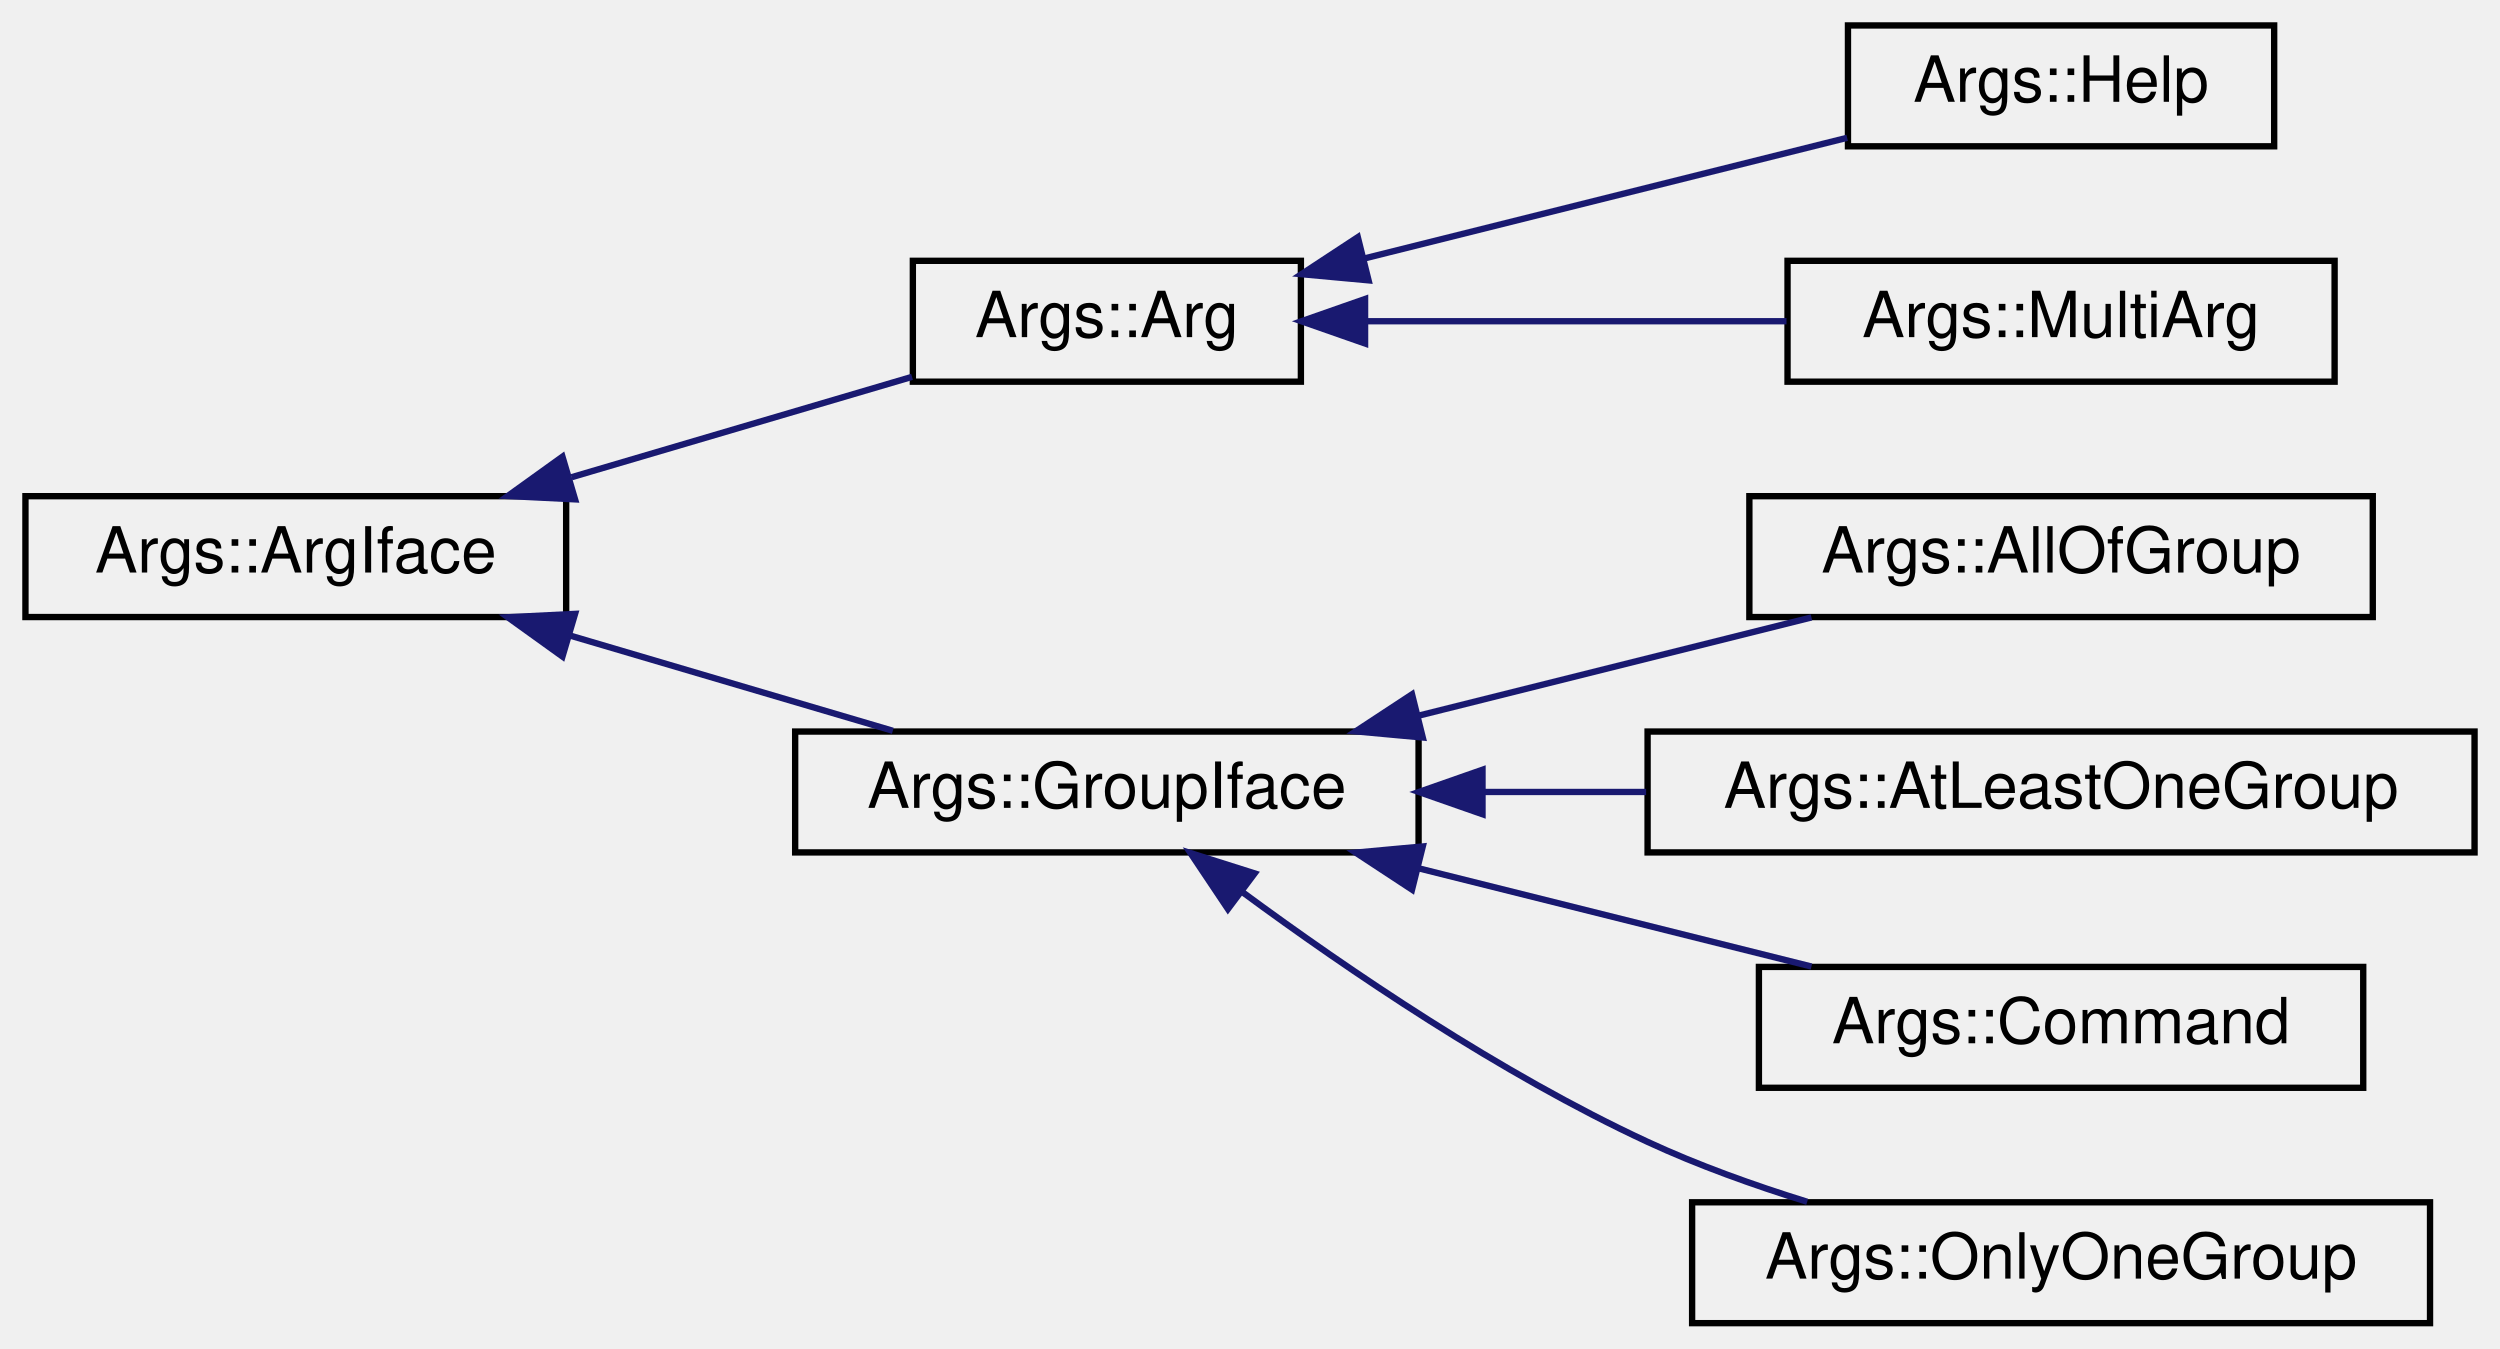
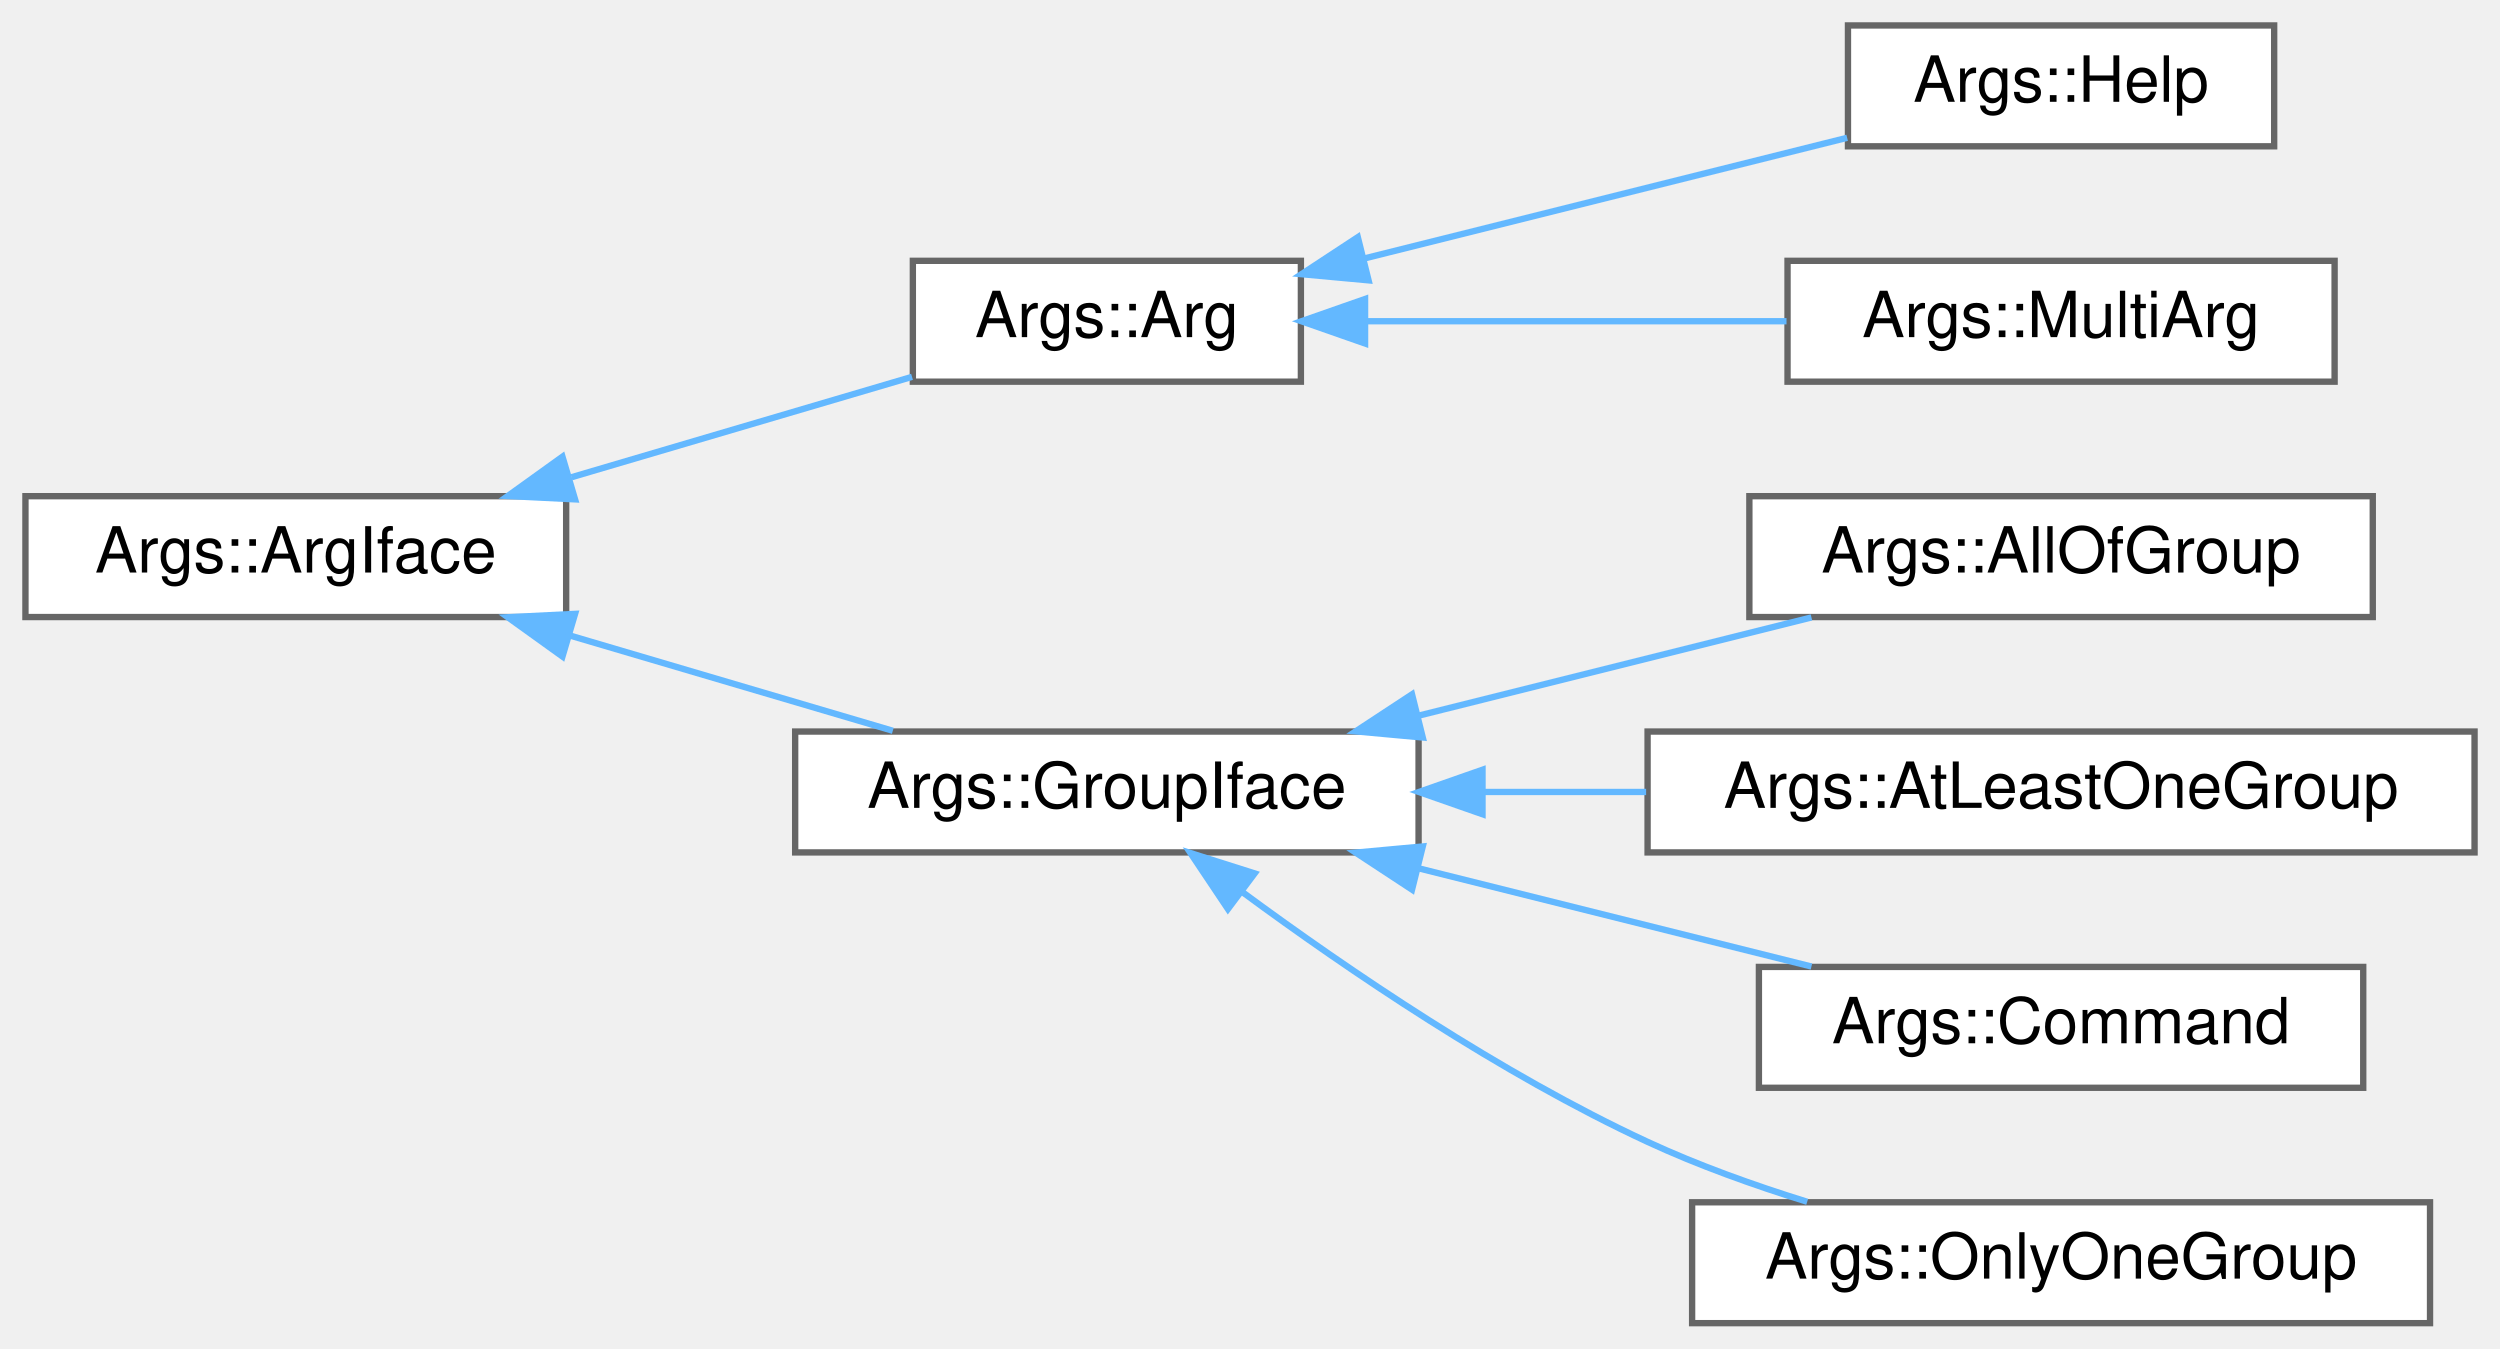
<svg xmlns="http://www.w3.org/2000/svg" xmlns:xlink="http://www.w3.org/1999/xlink" width="393pt" height="212pt" viewBox="0.00 0.00 393.00 212.00">
  <g id="graph0" class="graph" transform="scale(1 1) rotate(0) translate(4 208)">
-     <g id="node1" class="node">
-       <g id="a_node1">
+     <g id="Node000000" class="node">
+       <g id="a_Node000000">
        <a xlink:href="class_args_1_1_arg_iface.html" target="_top" xlink:title="Interface for arguments.">
-           <polygon fill="none" stroke="black" points="85,-130 0,-130 0,-111 85,-111 85,-130" />
+           <polygon fill="white" stroke="#666666" points="85,-130 0,-130 0,-111 85,-111 85,-130" />
          <text text-anchor="middle" x="42.5" y="-118" font-family="Helvetica,sans-Serif" font-size="10.00">Args::ArgIface</text>
        </a>
      </g>
    </g>
-     <g id="node2" class="node">
-       <g id="a_node2">
+     <g id="Node000001" class="node">
+       <g id="a_Node000001">
        <a xlink:href="class_args_1_1_arg.html" target="_top" xlink:title="Argument with one value that can be present only once in the command line.">
-           <polygon fill="none" stroke="black" points="200.5,-167 139.5,-167 139.5,-148 200.5,-148 200.5,-167" />
+           <polygon fill="white" stroke="#666666" points="200.5,-167 139.5,-167 139.5,-148 200.5,-148 200.5,-167" />
          <text text-anchor="middle" x="170" y="-155" font-family="Helvetica,sans-Serif" font-size="10.00">Args::Arg</text>
        </a>
      </g>
    </g>
-     <g id="edge1" class="edge">
-       <path fill="none" stroke="midnightblue" d="M85.84,-132.98C103.42,-138.17 123.4,-144.06 139.37,-148.76" />
-       <polygon fill="midnightblue" stroke="midnightblue" points="86.4,-129.5 75.82,-130.03 84.42,-136.21 86.4,-129.5" />
+     <g id="edge1_Node000000_Node000001" class="edge">
+       <g id="a_edge1_Node000000_Node000001">
+         <a xlink:title=" ">
+           <path fill="none" stroke="#63b8ff" d="M85.84,-132.98C103.42,-138.17 123.4,-144.06 139.37,-148.76" />
+           <polygon fill="#63b8ff" stroke="#63b8ff" points="86.4,-129.5 75.82,-130.03 84.42,-136.21 86.4,-129.5" />
+         </a>
+       </g>
    </g>
-     <g id="node5" class="node">
-       <g id="a_node5">
+     <g id="Node000004" class="node">
+       <g id="a_Node000004">
        <a xlink:href="class_args_1_1_group_iface.html" target="_top" xlink:title="Interface for the groups.">
-           <polygon fill="none" stroke="black" points="219,-93 121,-93 121,-74 219,-74 219,-93" />
+           <polygon fill="white" stroke="#666666" points="219,-93 121,-93 121,-74 219,-74 219,-93" />
          <text text-anchor="middle" x="170" y="-81" font-family="Helvetica,sans-Serif" font-size="10.00">Args::GroupIface</text>
        </a>
      </g>
    </g>
-     <g id="edge4" class="edge">
-       <path fill="none" stroke="midnightblue" d="M85.78,-108.04C102.28,-103.17 120.91,-97.68 136.35,-93.12" />
-       <polygon fill="midnightblue" stroke="midnightblue" points="84.42,-104.79 75.82,-110.97 86.4,-111.5 84.42,-104.79" />
+     <g id="edge4_Node000000_Node000004" class="edge">
+       <g id="a_edge4_Node000000_Node000004">
+         <a xlink:title=" ">
+           <path fill="none" stroke="#63b8ff" d="M85.78,-108.04C102.28,-103.17 120.91,-97.68 136.35,-93.12" />
+           <polygon fill="#63b8ff" stroke="#63b8ff" points="84.42,-104.79 75.82,-110.97 86.4,-111.5 84.42,-104.79" />
+         </a>
+       </g>
    </g>
-     <g id="node3" class="node">
-       <g id="a_node3">
+     <g id="Node000002" class="node">
+       <g id="a_Node000002">
        <a xlink:href="class_args_1_1_help.html" target="_top" xlink:title="Help argument.">
-           <polygon fill="none" stroke="black" points="353.5,-204 286.5,-204 286.5,-185 353.5,-185 353.5,-204" />
+           <polygon fill="white" stroke="#666666" points="353.5,-204 286.5,-204 286.5,-185 353.5,-185 353.5,-204" />
          <text text-anchor="middle" x="320" y="-192" font-family="Helvetica,sans-Serif" font-size="10.00">Args::Help</text>
        </a>
      </g>
    </g>
-     <g id="edge2" class="edge">
-       <path fill="none" stroke="midnightblue" d="M210.35,-167.34C234.08,-173.27 263.96,-180.74 286.37,-186.34" />
-       <polygon fill="midnightblue" stroke="midnightblue" points="211.14,-163.93 200.59,-164.9 209.45,-170.72 211.14,-163.93" />
+     <g id="edge2_Node000001_Node000002" class="edge">
+       <g id="a_edge2_Node000001_Node000002">
+         <a xlink:title=" ">
+           <path fill="none" stroke="#63b8ff" d="M210.35,-167.34C234.08,-173.27 263.96,-180.74 286.37,-186.34" />
+           <polygon fill="#63b8ff" stroke="#63b8ff" points="211.14,-163.93 200.59,-164.9 209.45,-170.72 211.14,-163.93" />
+         </a>
+       </g>
    </g>
-     <g id="node4" class="node">
-       <g id="a_node4">
+     <g id="Node000003" class="node">
+       <g id="a_Node000003">
        <a xlink:href="class_args_1_1_multi_arg.html" target="_top" xlink:title="MultiArg is a class that presents argument in the command line taht can be presented more than once o...">
-           <polygon fill="none" stroke="black" points="363,-167 277,-167 277,-148 363,-148 363,-167" />
+           <polygon fill="white" stroke="#666666" points="363,-167 277,-167 277,-148 363,-148 363,-167" />
          <text text-anchor="middle" x="320" y="-155" font-family="Helvetica,sans-Serif" font-size="10.00">Args::MultiArg</text>
        </a>
      </g>
    </g>
-     <g id="edge3" class="edge">
-       <path fill="none" stroke="midnightblue" d="M210.82,-157.5C231.24,-157.5 256.1,-157.5 276.84,-157.5" />
-       <polygon fill="midnightblue" stroke="midnightblue" points="210.59,-154 200.59,-157.5 210.59,-161 210.59,-154" />
+     <g id="edge3_Node000001_Node000003" class="edge">
+       <g id="a_edge3_Node000001_Node000003">
+         <a xlink:title=" ">
+           <path fill="none" stroke="#63b8ff" d="M210.82,-157.5C231.24,-157.5 256.1,-157.5 276.84,-157.5" />
+           <polygon fill="#63b8ff" stroke="#63b8ff" points="210.59,-154 200.59,-157.5 210.59,-161 210.59,-154" />
+         </a>
+       </g>
    </g>
-     <g id="node6" class="node">
-       <g id="a_node6">
+     <g id="Node000005" class="node">
+       <g id="a_Node000005">
        <a xlink:href="class_args_1_1_all_of_group.html" target="_top" xlink:title="Group of args where all arguments should be defined.">
-           <polygon fill="none" stroke="black" points="369,-130 271,-130 271,-111 369,-111 369,-130" />
+           <polygon fill="white" stroke="#666666" points="369,-130 271,-130 271,-111 369,-111 369,-130" />
          <text text-anchor="middle" x="320" y="-118" font-family="Helvetica,sans-Serif" font-size="10.00">Args::AllOfGroup</text>
        </a>
      </g>
    </g>
-     <g id="edge5" class="edge">
-       <path fill="none" stroke="midnightblue" d="M218.97,-95.49C238.99,-100.5 261.91,-106.23 280.76,-110.94" />
-       <polygon fill="midnightblue" stroke="midnightblue" points="219.66,-92.06 209.11,-93.03 217.97,-98.85 219.66,-92.06" />
+     <g id="edge5_Node000004_Node000005" class="edge">
+       <g id="a_edge5_Node000004_Node000005">
+         <a xlink:title=" ">
+           <path fill="none" stroke="#63b8ff" d="M218.97,-95.49C238.99,-100.5 261.91,-106.23 280.76,-110.94" />
+           <polygon fill="#63b8ff" stroke="#63b8ff" points="219.66,-92.06 209.11,-93.03 217.97,-98.85 219.66,-92.06" />
+         </a>
+       </g>
    </g>
-     <g id="node7" class="node">
-       <g id="a_node7">
+     <g id="Node000006" class="node">
+       <g id="a_Node000006">
        <a xlink:href="class_args_1_1_at_least_one_group.html" target="_top" xlink:title="Group of args where at least one argument should be defined.">
-           <polygon fill="none" stroke="black" points="385,-93 255,-93 255,-74 385,-74 385,-93" />
+           <polygon fill="white" stroke="#666666" points="385,-93 255,-93 255,-74 385,-74 385,-93" />
          <text text-anchor="middle" x="320" y="-81" font-family="Helvetica,sans-Serif" font-size="10.00">Args::AtLeastOneGroup</text>
        </a>
      </g>
    </g>
-     <g id="edge6" class="edge">
-       <path fill="none" stroke="midnightblue" d="M229.14,-83.5C237.55,-83.5 246.25,-83.5 254.77,-83.5" />
-       <polygon fill="midnightblue" stroke="midnightblue" points="229.05,-80 219.05,-83.5 229.05,-87 229.05,-80" />
+     <g id="edge6_Node000004_Node000006" class="edge">
+       <g id="a_edge6_Node000004_Node000006">
+         <a xlink:title=" ">
+           <path fill="none" stroke="#63b8ff" d="M229.14,-83.5C237.55,-83.5 246.25,-83.5 254.77,-83.5" />
+           <polygon fill="#63b8ff" stroke="#63b8ff" points="229.05,-80 219.05,-83.5 229.05,-87 229.05,-80" />
+         </a>
+       </g>
    </g>
-     <g id="node8" class="node">
-       <g id="a_node8">
+     <g id="Node000007" class="node">
+       <g id="a_Node000007">
        <a xlink:href="class_args_1_1_command.html" target="_top" xlink:title="Command in the command line interface.">
-           <polygon fill="none" stroke="black" points="367.5,-56 272.5,-56 272.5,-37 367.5,-37 367.5,-56" />
+           <polygon fill="white" stroke="#666666" points="367.5,-56 272.5,-56 272.5,-37 367.5,-37 367.5,-56" />
          <text text-anchor="middle" x="320" y="-44" font-family="Helvetica,sans-Serif" font-size="10.00">Args::Command</text>
        </a>
      </g>
    </g>
-     <g id="edge7" class="edge">
-       <path fill="none" stroke="midnightblue" d="M218.97,-71.51C238.99,-66.5 261.91,-60.77 280.76,-56.06" />
-       <polygon fill="midnightblue" stroke="midnightblue" points="217.97,-68.15 209.11,-73.97 219.66,-74.94 217.97,-68.15" />
+     <g id="edge7_Node000004_Node000007" class="edge">
+       <g id="a_edge7_Node000004_Node000007">
+         <a xlink:title=" ">
+           <path fill="none" stroke="#63b8ff" d="M218.97,-71.51C238.99,-66.5 261.91,-60.77 280.76,-56.06" />
+           <polygon fill="#63b8ff" stroke="#63b8ff" points="217.97,-68.15 209.11,-73.97 219.66,-74.94 217.97,-68.15" />
+         </a>
+       </g>
    </g>
-     <g id="node9" class="node">
-       <g id="a_node9">
+     <g id="Node000008" class="node">
+       <g id="a_Node000008">
        <a xlink:href="class_args_1_1_only_one_group.html" target="_top" xlink:title="Group of args where only one argument can be defined.">
-           <polygon fill="none" stroke="black" points="378,-19 262,-19 262,0 378,0 378,-19" />
+           <polygon fill="white" stroke="#666666" points="378,-19 262,-19 262,0 378,0 378,-19" />
          <text text-anchor="middle" x="320" y="-7" font-family="Helvetica,sans-Serif" font-size="10.00">Args::OnlyOneGroup</text>
        </a>
      </g>
    </g>
-     <g id="edge8" class="edge">
-       <path fill="none" stroke="midnightblue" d="M191.42,-67.68C207.85,-55.58 231.92,-39.2 255,-28.5 262.89,-24.84 271.64,-21.7 280.09,-19.08" />
-       <polygon fill="midnightblue" stroke="midnightblue" points="189.03,-65.1 183.14,-73.9 193.23,-70.7 189.03,-65.1" />
+     <g id="edge8_Node000004_Node000008" class="edge">
+       <g id="a_edge8_Node000004_Node000008">
+         <a xlink:title=" ">
+           <path fill="none" stroke="#63b8ff" d="M191.42,-67.68C207.85,-55.58 231.92,-39.2 255,-28.5 262.89,-24.84 271.64,-21.7 280.09,-19.08" />
+           <polygon fill="#63b8ff" stroke="#63b8ff" points="189.03,-65.1 183.14,-73.9 193.23,-70.7 189.03,-65.1" />
+         </a>
+       </g>
    </g>
  </g>
</svg>
